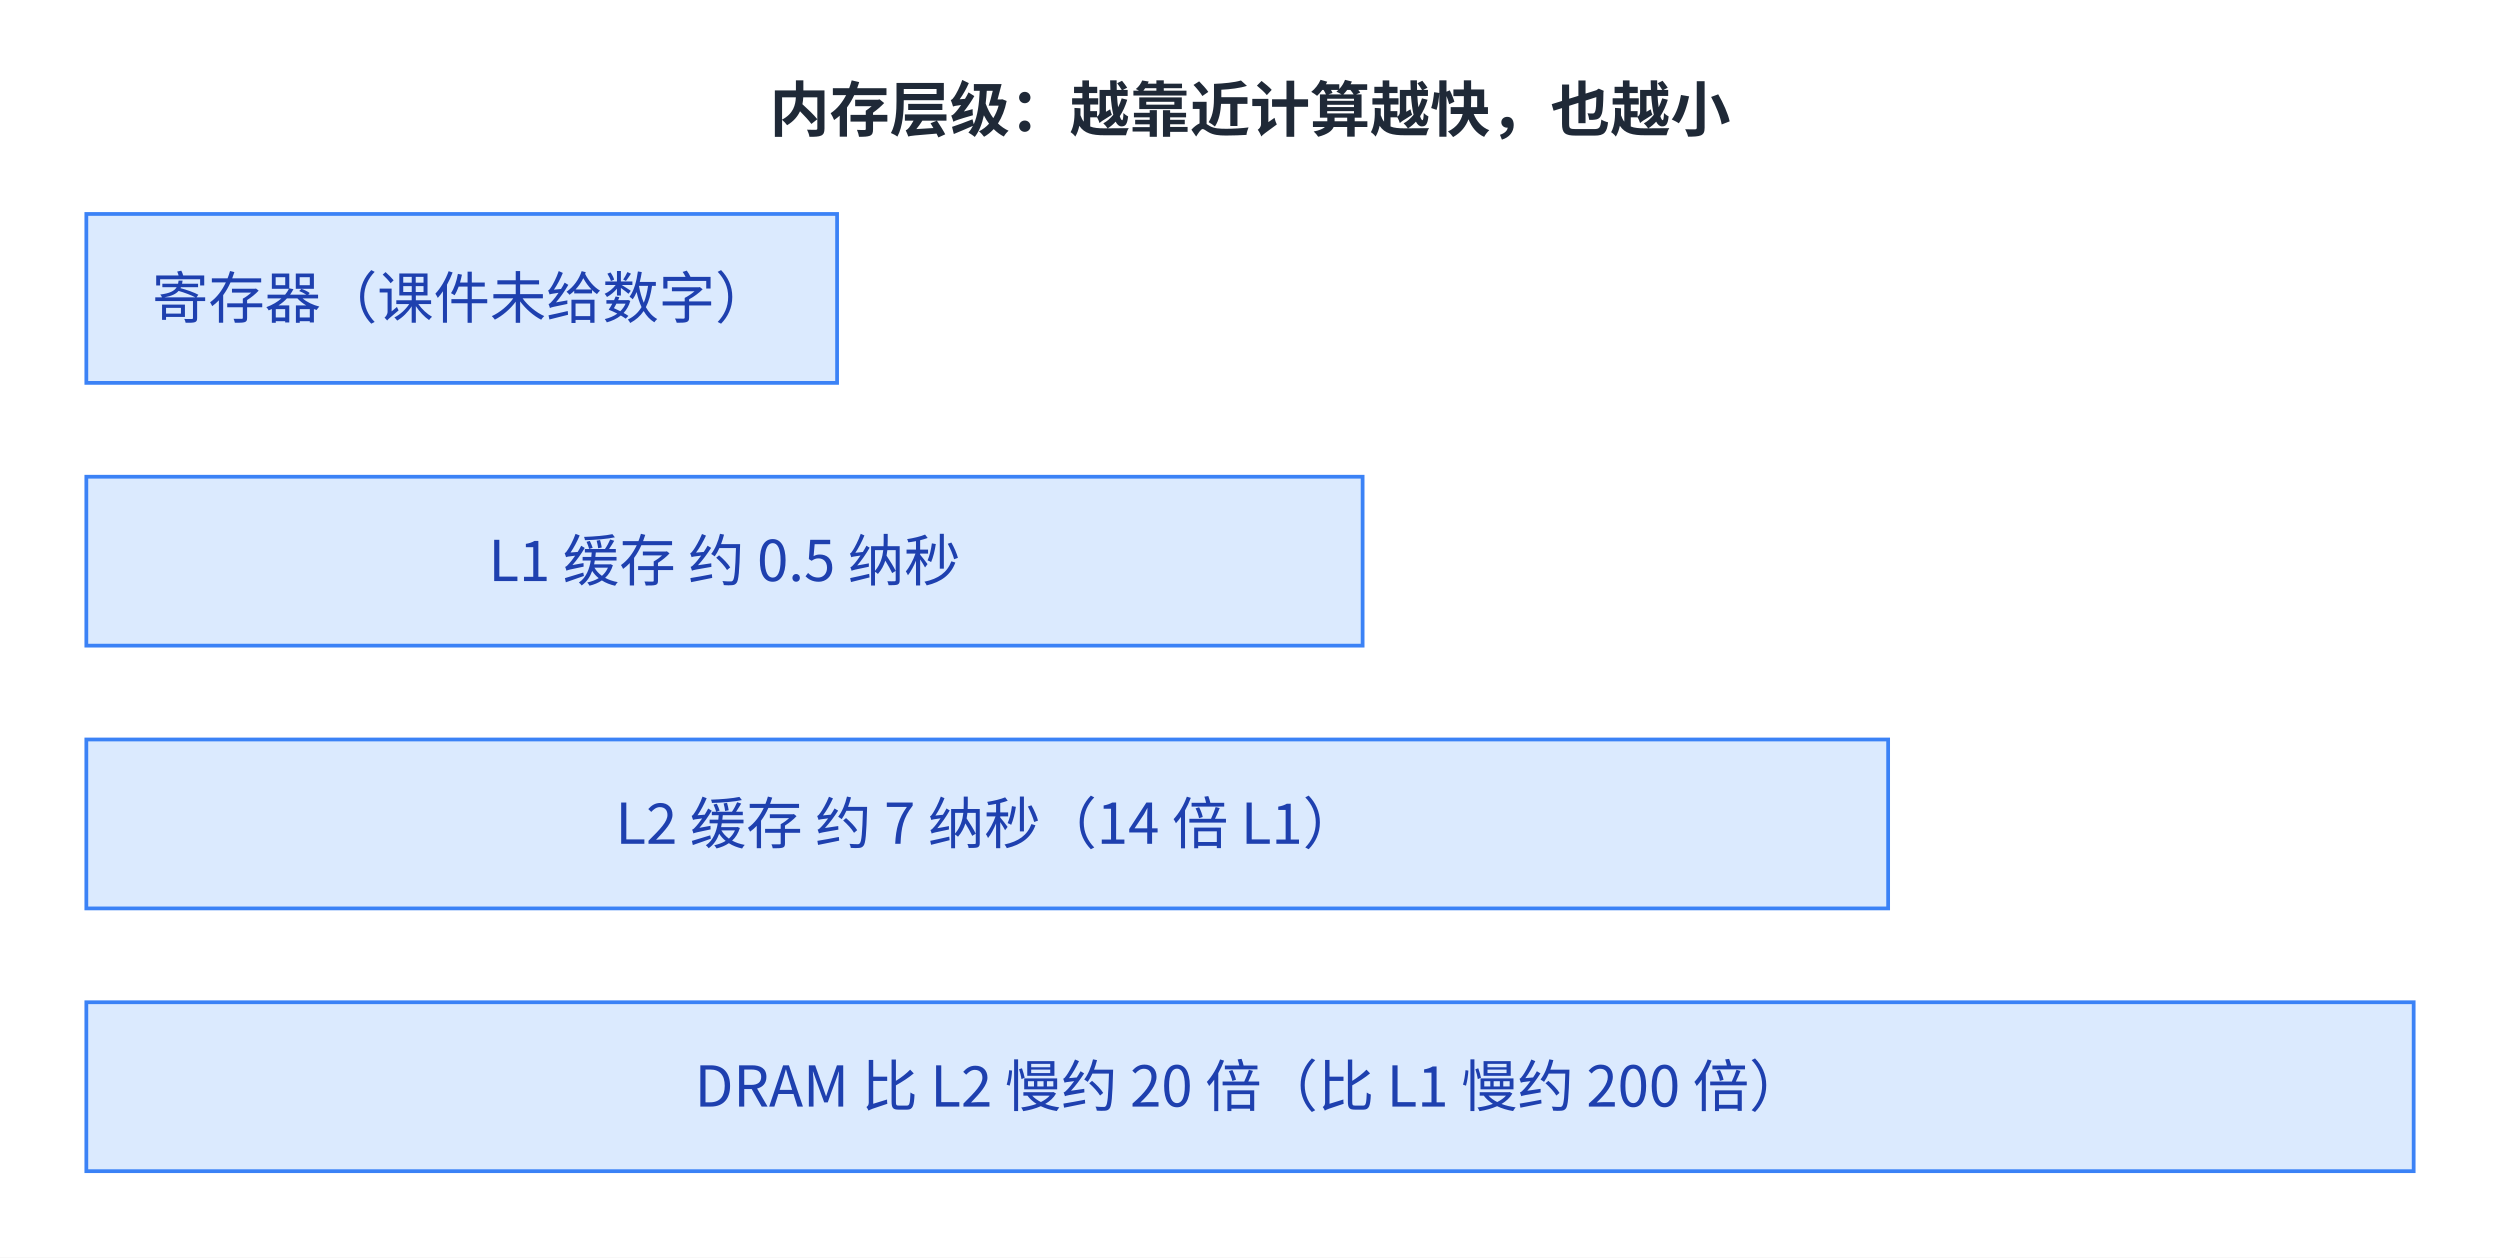
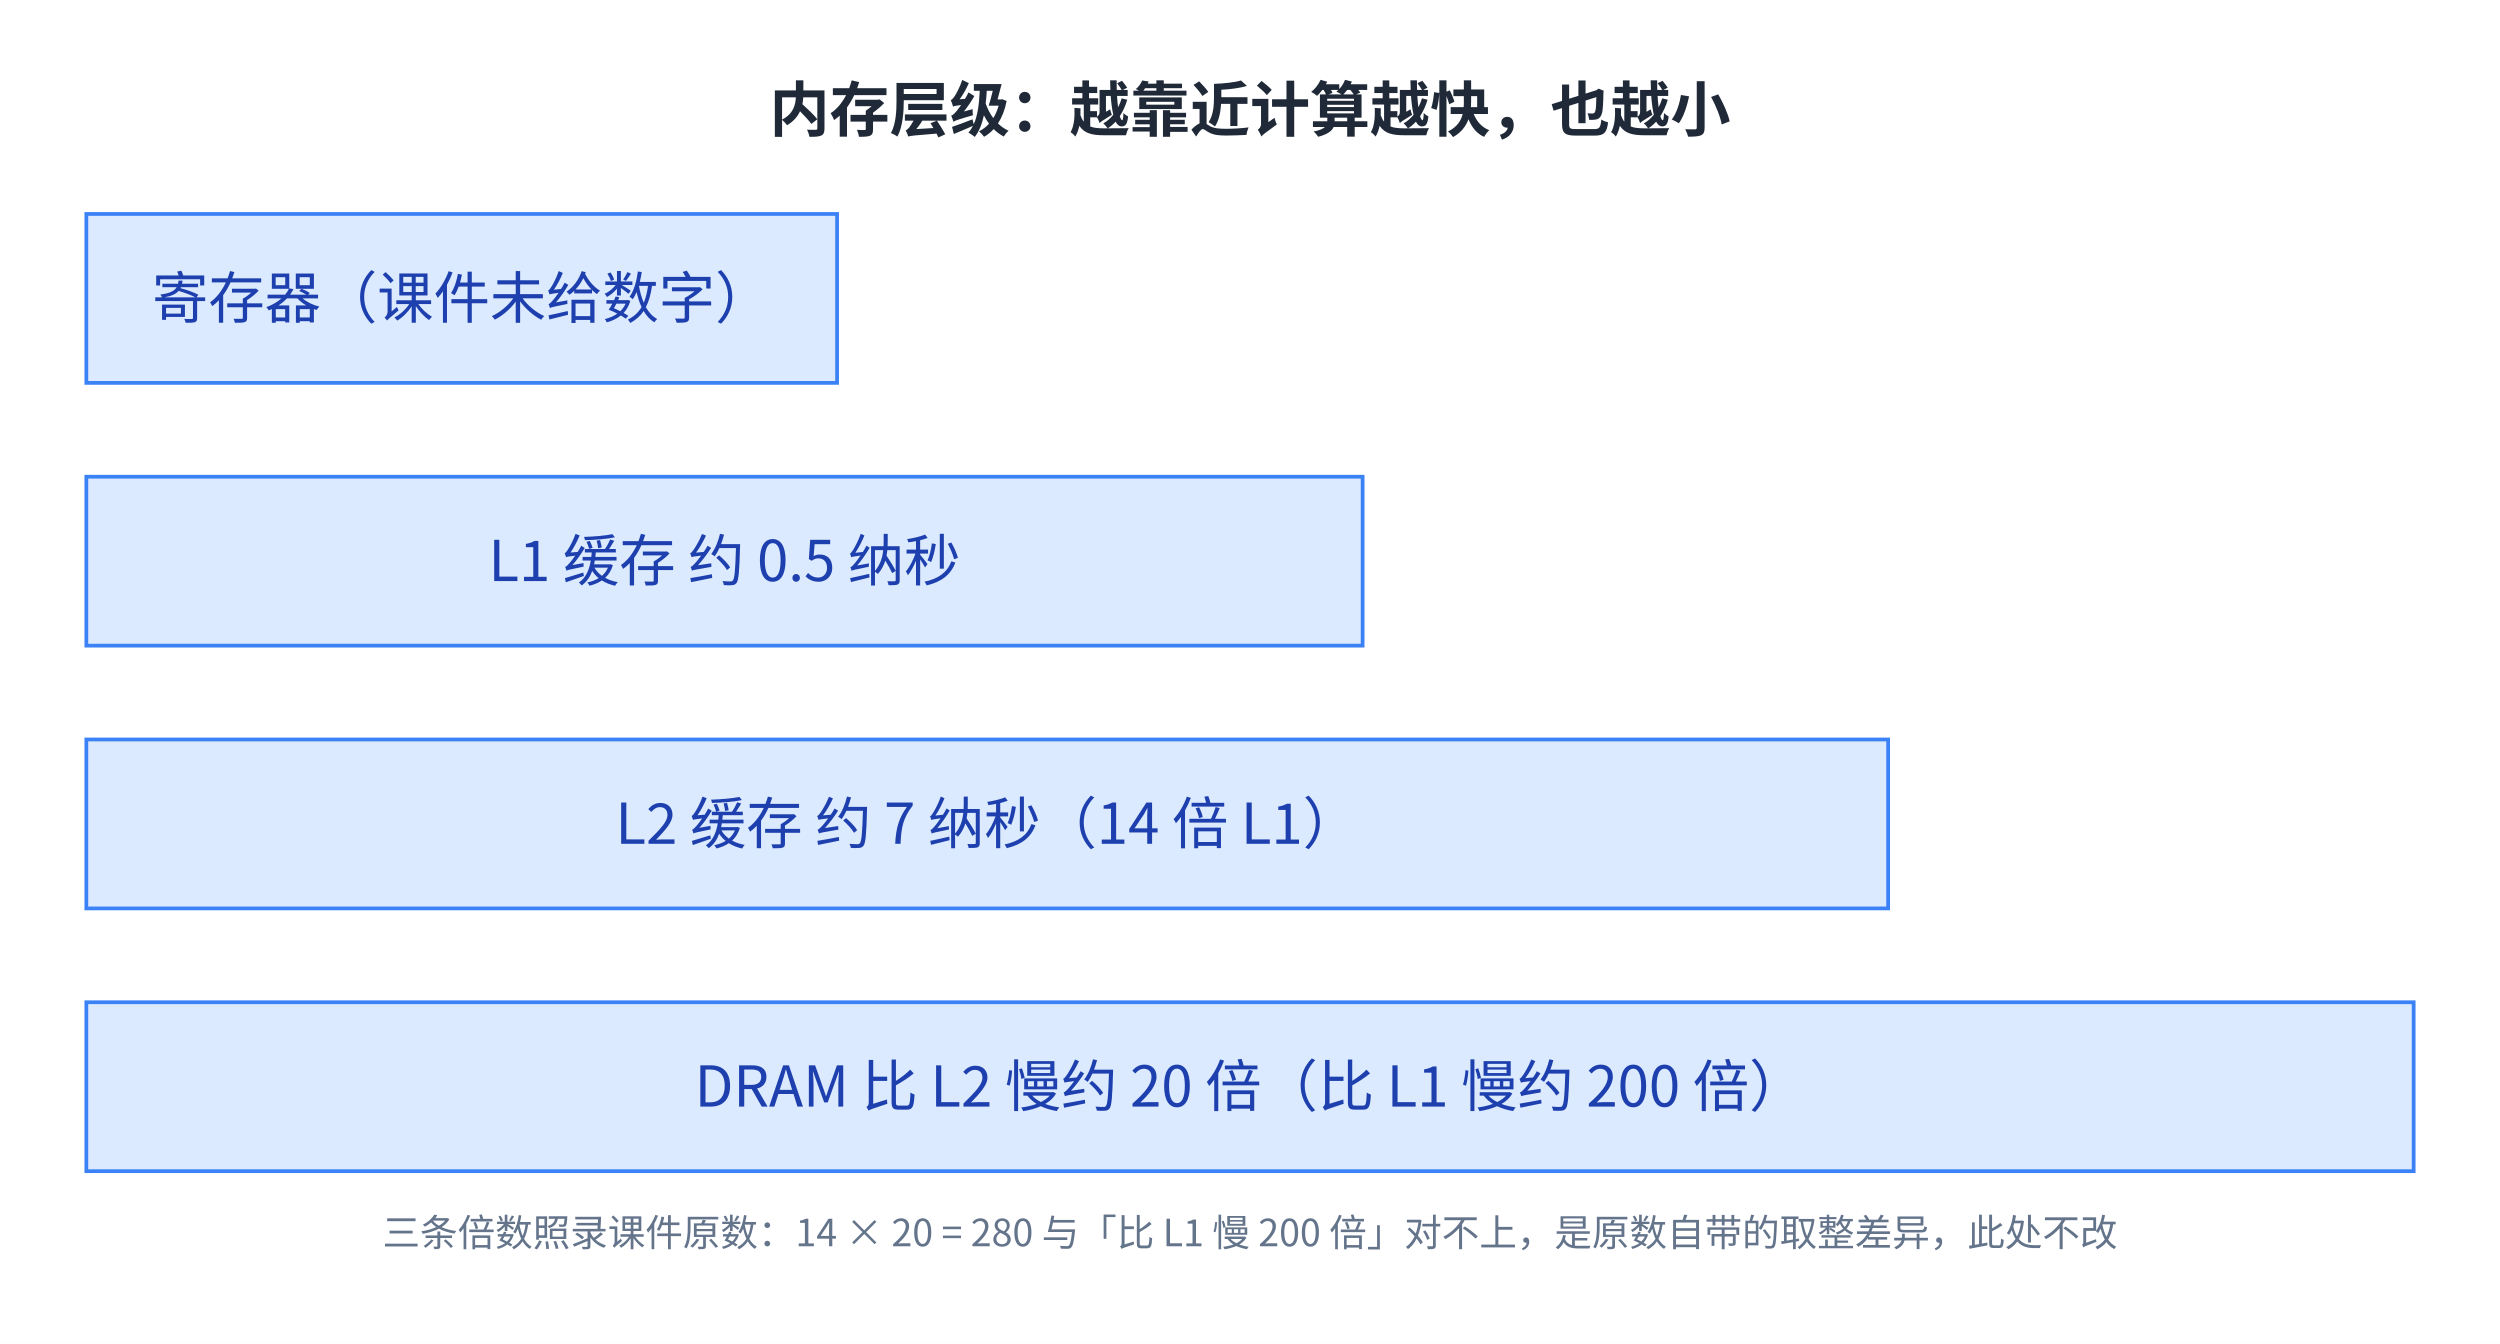
- <svg xmlns="http://www.w3.org/2000/svg" viewBox="2 13.0 666 335.0" width="666" height="335.0" role="img" aria-labelledby="fig-optimizing-linear-algebra-7-title fig-optimizing-linear-algebra-7-desc">
+ <svg xmlns="http://www.w3.org/2000/svg" viewBox="2 13.0 666 358.0" width="666" height="358.0" role="img" aria-labelledby="fig-optimizing-linear-algebra-7-title fig-optimizing-linear-algebra-7-desc">
  <defs>
    <style>
      text { font-family: 'PingFang SC', 'Microsoft YaHei', 'Noto Sans CJK SC', system-ui, sans-serif; }
    </style>
    <marker id="arrow" markerWidth="8" markerHeight="8" refX="2" refY="4" orient="auto" markerUnits="userSpaceOnUse">
      <path d="M0,0 L8,4 L0,8 L2,4 z" fill="#64748b" />
    </marker>
  </defs>
-   <rect x="2" y="13.0" width="666" height="335.0" fill="#ffffff" />
+   <rect x="2" y="13.0" width="666" height="358.0" fill="#ffffff" />
  <text x="335.0" y="48" font-size="16" font-weight="600" fill="#1f2937" text-anchor="middle">内存层级：越靠近计算越快，也越小</text>
  <rect x="25" y="70" width="200" height="45" fill="#dbeafe" stroke="#3b82f6" />
  <text x="125.0" y="97.8" font-size="15" fill="#1e40af" text-anchor="middle">寄存器（课件未给数字）</text>
  <rect x="25" y="140" width="340" height="45" fill="#dbeafe" stroke="#3b82f6" />
  <text x="195.0" y="167.8" font-size="15" fill="#1e40af" text-anchor="middle">L1 缓存 约 0.5 纳秒</text>
  <rect x="25" y="210" width="480" height="45" fill="#dbeafe" stroke="#3b82f6" />
  <text x="265.0" y="237.8" font-size="15" fill="#1e40af" text-anchor="middle">L2 缓存 约 7 纳秒（14 倍 L1）</text>
  <rect x="25" y="280" width="620" height="45" fill="#dbeafe" stroke="#3b82f6" />
  <text x="335.0" y="307.8" font-size="15" fill="#1e40af" text-anchor="middle">DRAM 比 L2 慢约 20 倍（比 L1 慢约 200 倍）</text>
+   <text x="335.0" y="345" font-size="10" fill="#64748b" text-anchor="middle">三条倍数照录课件原数：14 × 20 = 280 与「比 L1 慢 200 倍」对不上，是原数自带的取整差异，此处不改</text>
</svg>
